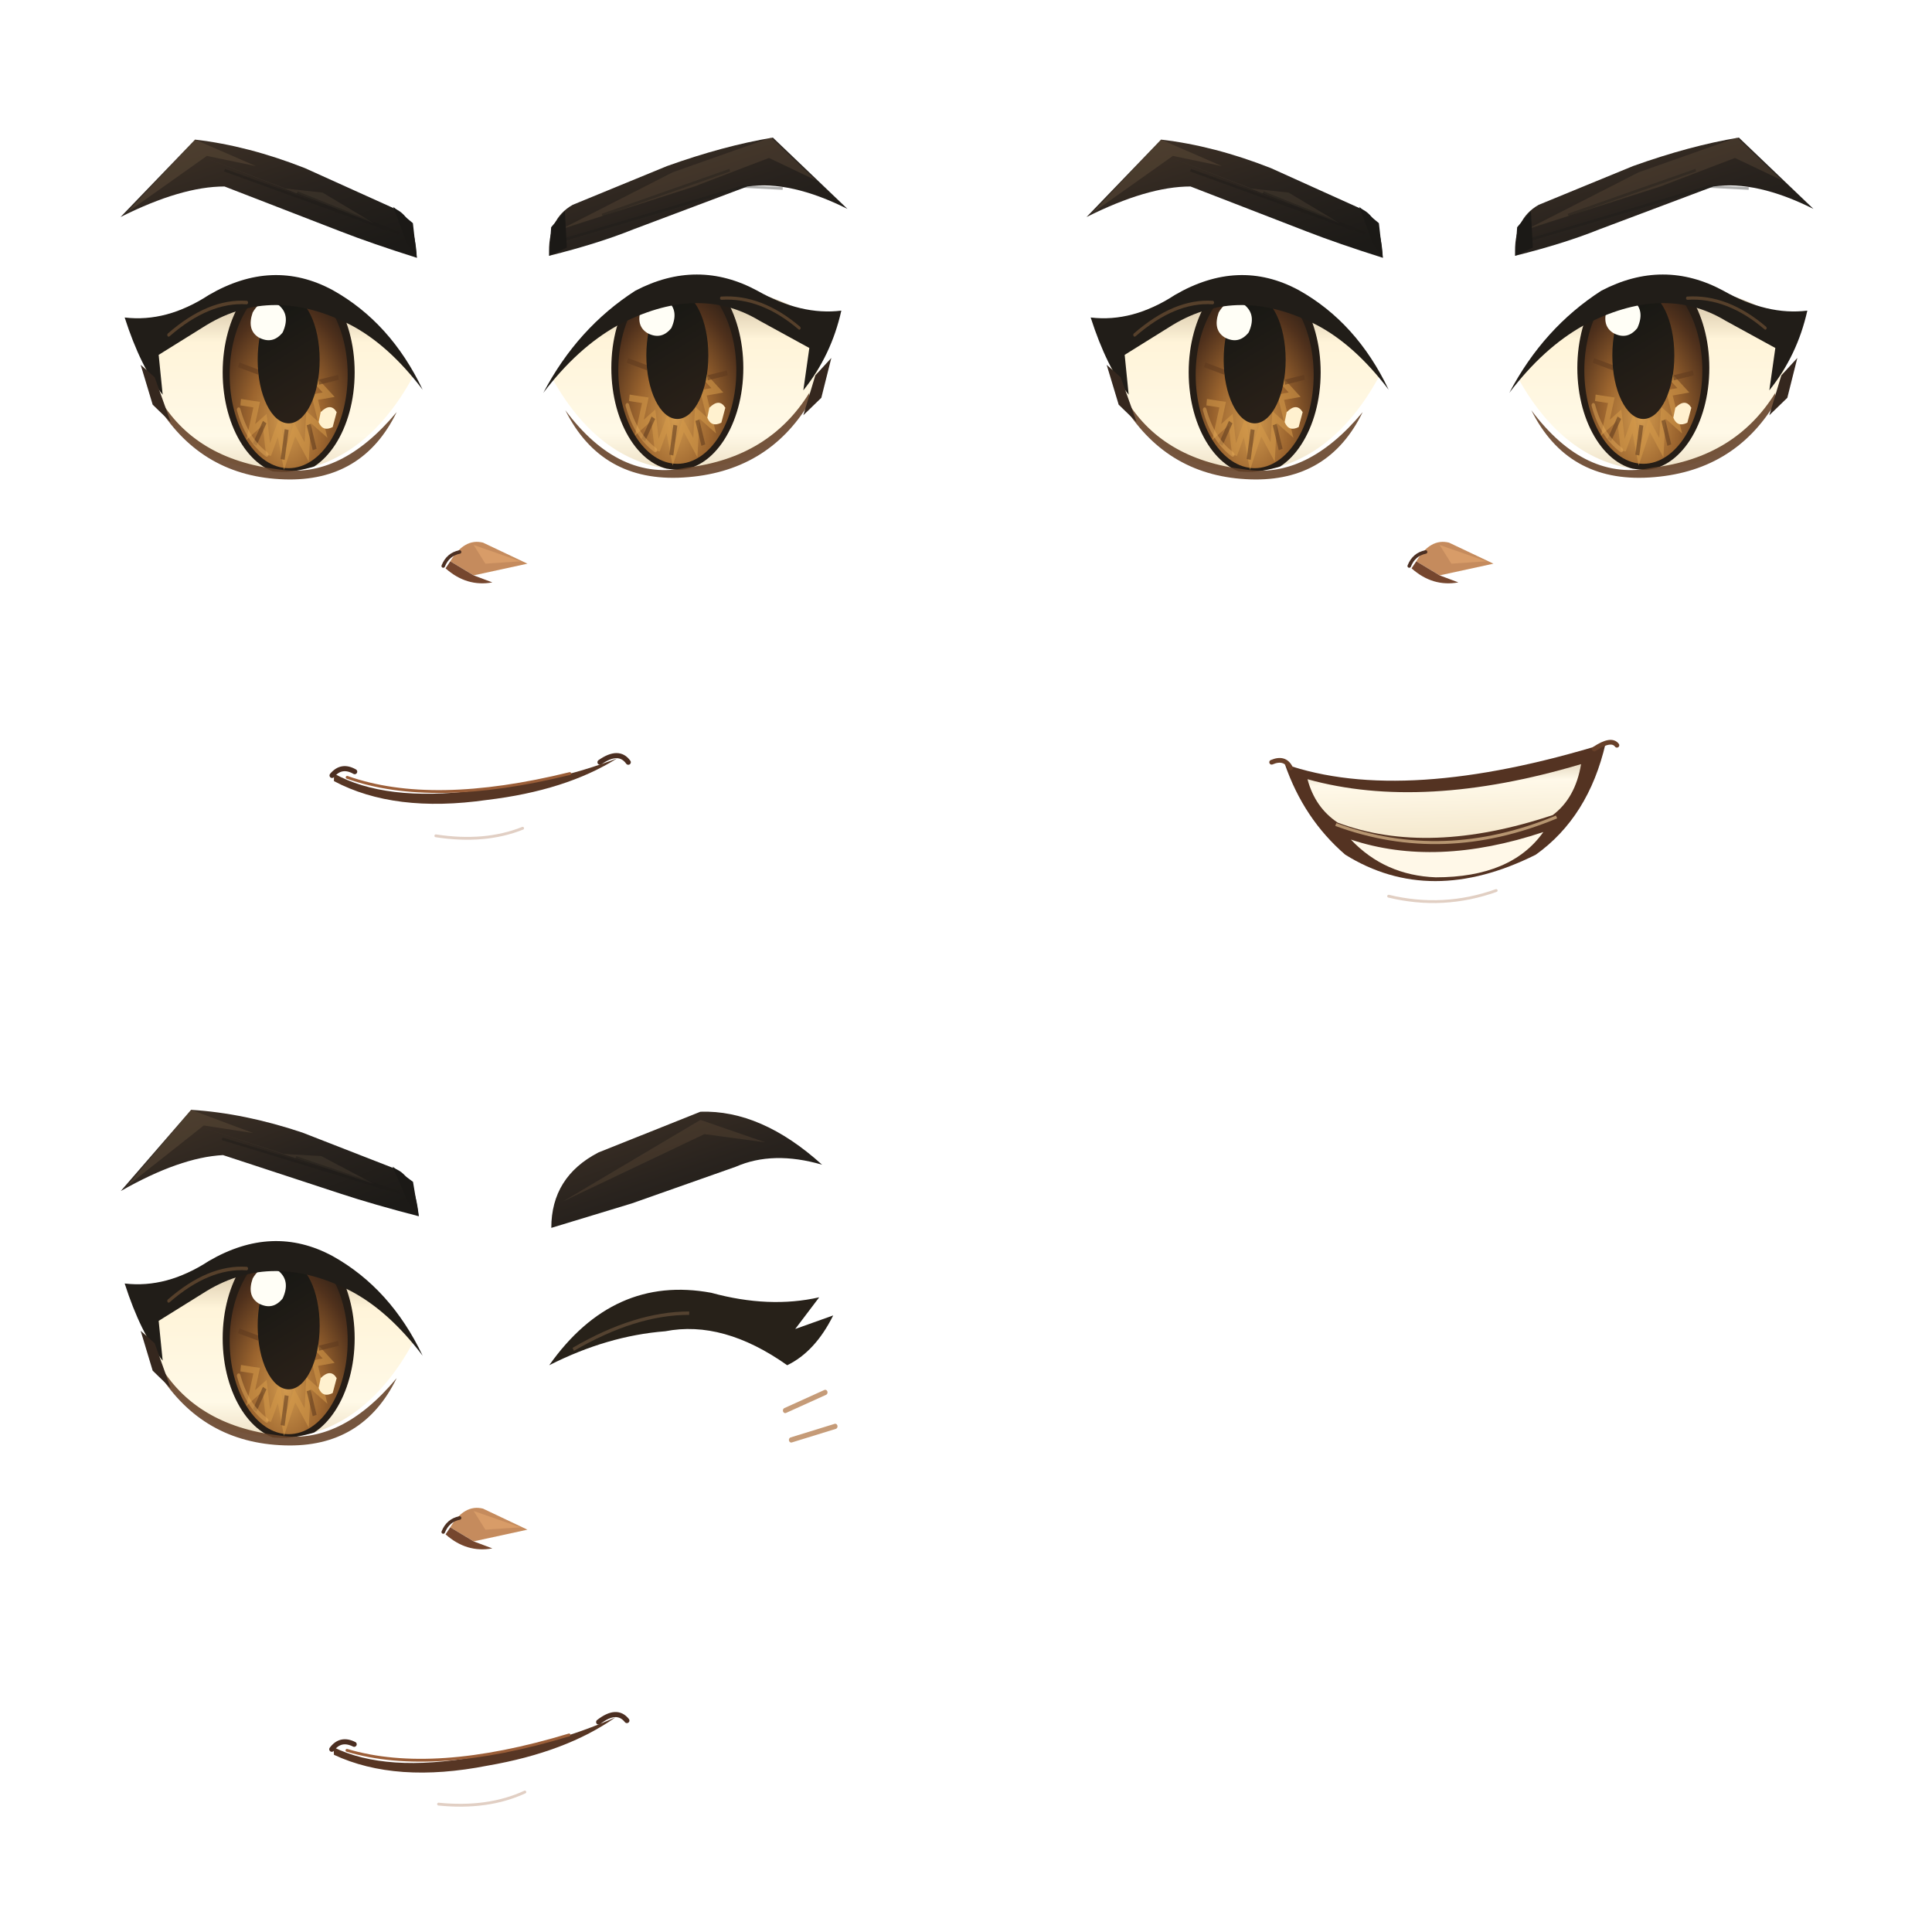
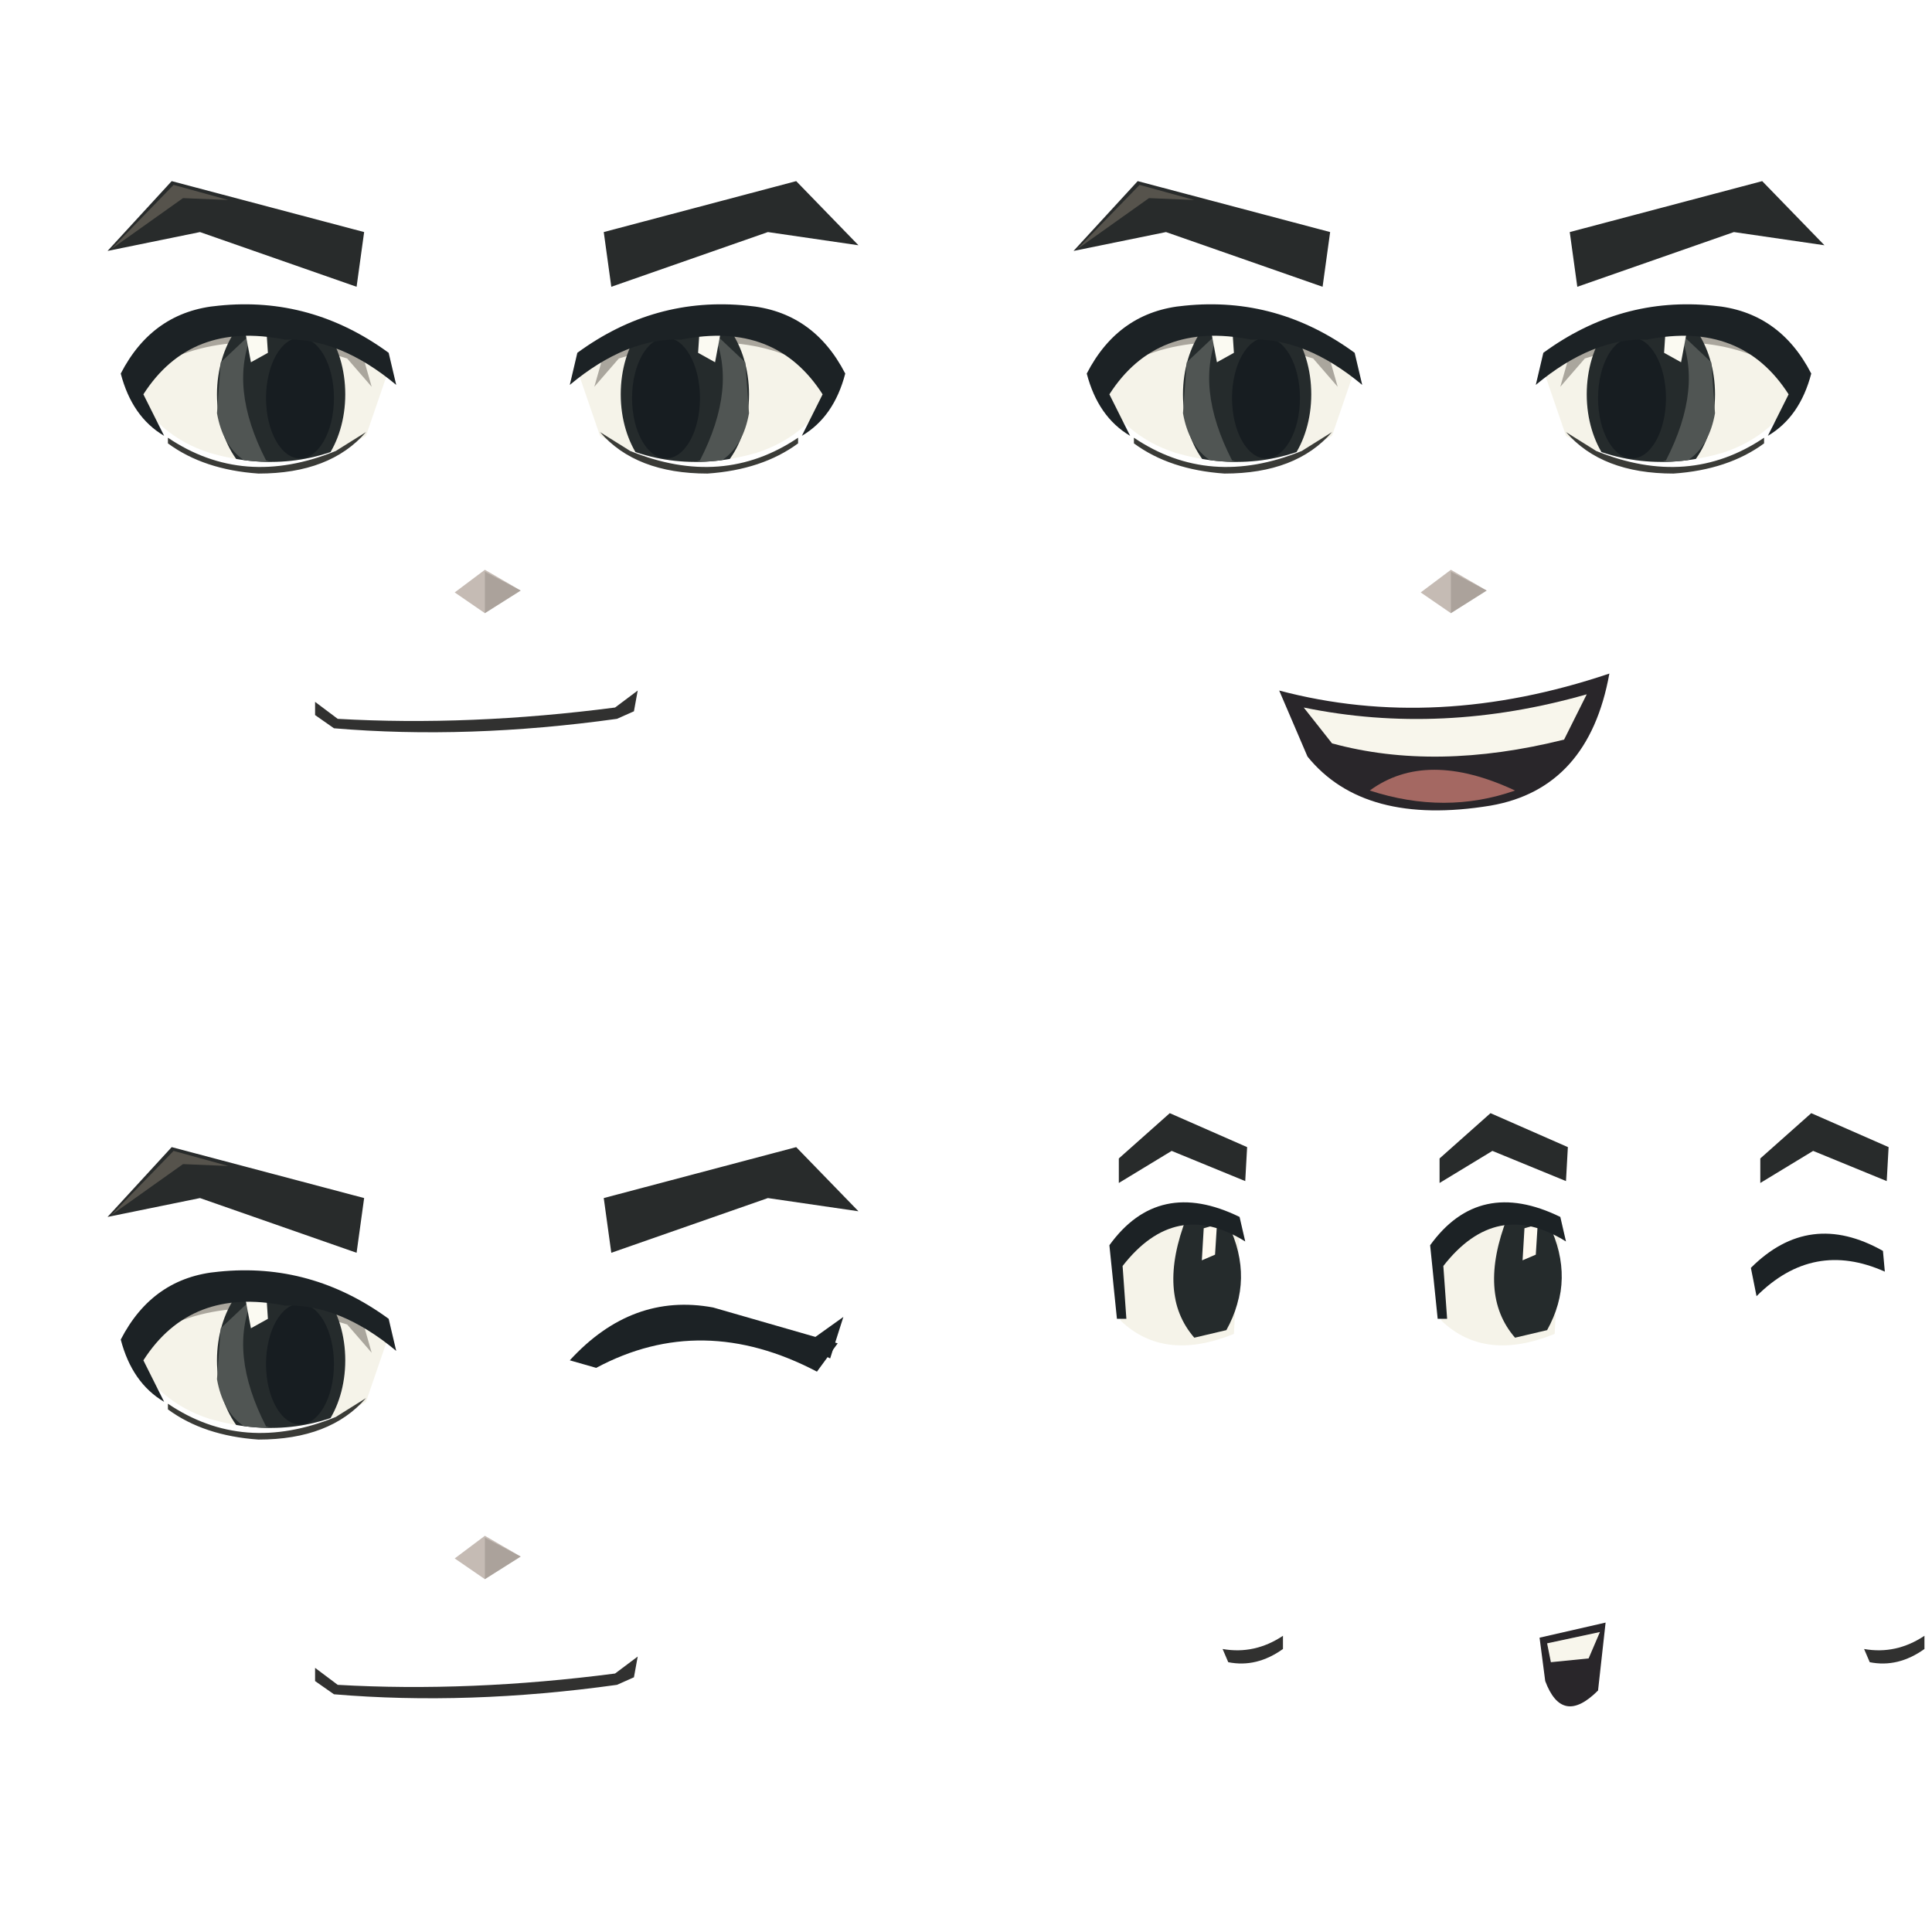
<svg xmlns="http://www.w3.org/2000/svg" width="1024" height="1024" viewBox="0 0 1024 1024">
  <defs>
-     <linearGradient id="brow" x1="0" y1="0" x2="0.8" y2="1">
-       <stop offset="0" stop-color="#413327" />
-       <stop offset="0.55" stop-color="#29231e" />
-       <stop offset="1" stop-color="#1c1a17" />
-     </linearGradient>
-     <linearGradient id="eye-white" x1="0" y1="0" x2="0" y2="1">
-       <stop offset="0" stop-color="#cbb99b" />
-       <stop offset="0.28" stop-color="#fff4d9" />
-       <stop offset="0.8" stop-color="#fff9e7" />
-       <stop offset="1" stop-color="#eee1c6" />
-     </linearGradient>
-     <radialGradient id="iris" cx="48%" cy="76%" r="80%">
-       <stop offset="0" stop-color="#d29a4e" />
-       <stop offset="0.4" stop-color="#9b642e" />
-       <stop offset="0.76" stop-color="#50311c" />
-       <stop offset="1" stop-color="#251c16" />
-     </radialGradient>
-     <linearGradient id="pupil" x1="0" y1="0" x2="0.3" y2="1">
-       <stop offset="0" stop-color="#141613" />
-       <stop offset="1" stop-color="#292018" />
-     </linearGradient>
-     <linearGradient id="teeth" x1="0" y1="0" x2="0.1" y2="1">
-       <stop offset="0" stop-color="#dbccb0" />
-       <stop offset="0.3" stop-color="#fff9e9" />
-       <stop offset="1" stop-color="#f5e9cf" />
-     </linearGradient>
-     <clipPath id="left-eye-clip">
-       <path d="M76 183 Q111 162 149 165 Q192 166 215 199 Q191 234 152 237 Q109 237 87 209 Z" />
+     <clipPath id="eye">
+       <path d="M69 204 Q92 165 145 170 Q182 174 206 196 L194 231 Q156 253 111 240 Q83 231 69 204Z" />
    </clipPath>
-     <clipPath id="right-eye-clip">
-       <path d="M436 180 Q402 159 363 164 Q321 167 297 200 Q321 234 360 236 Q402 236 425 207 Z" />
-     </clipPath>
-     <g id="iris-paint">
-       <ellipse cx="0" cy="0" rx="33" ry="41" fill="#251d16" />
-       <ellipse cx="0" cy="1" rx="29.5" ry="37.5" fill="url(#iris)" />
-       <path d="M-24 12l8 1 -3 11 7 -5 2 14 5 -11 3 13 5 -12 6 9 1 -14 7 5 -4 -13 7 -1 -8 -7" fill="none" stroke="#d49a49" stroke-width="2.6" opacity="0.56" />
-       <path d="M-25 -3l10 3M25 2l-10 2M-17 29l5 -9M13 31l-3 -10M-3 35l2 -12" fill="none" stroke="#5d381e" stroke-width="2" opacity="0.55" />
-       <ellipse cx="0" cy="-5" rx="15.5" ry="25.5" fill="url(#pupil)" />
-       <path d="M-18 -24 Q-13 -31 -5 -27 Q1 -23 -3 -16 Q-8 -11 -15 -14 Q-21 -17 -18 -24Z" fill="#fffef6" />
-       <path d="M16 16q5 -4 8 0l-2 6q-5 2 -7 -2Z" fill="#fff1cf" />
-       <path d="M-25 15Q-21 27 -11 33" fill="none" stroke="#e3aa59" stroke-width="1.8" stroke-linecap="round" opacity="0.5" />
+     <g id="left-eye">
+       <path d="M69 204 Q92 165 145 170 Q182 174 206 196 L194 231 Q156 253 111 240 Q83 231 69 204Z" fill="#f5f3e9" />
+       <path d="M78 197 Q120 170 184 190L197 205 193 191 147 169 98 177Z" fill="#aaa69d" />
+       <g clip-path="url(#eye)">
+         <ellipse cx="149" cy="209" rx="34" ry="48" fill="#252b2c" />
+         <path d="M134 176Q121 205 141 244L159 250Q121 253 115 219L117 192Z" fill="#505553" />
+         <ellipse cx="159" cy="211" rx="18" ry="32" fill="#171d21" />
+         <path d="M130 176l11 -4 1 15 -9 5Z" fill="#fbfaf2" />
+       </g>
+       <path d="M64 198Q81 165 116 162Q165 157 206 187L210 204Q180 179 151 180Q101 170 76 209L87 231Q70 221 64 198Z" fill="#1c2225" />
+       <path d="M89 232Q129 259 178 239L194 229Q175 251 137 251Q108 249 89 235Z" fill="#3a3b37" />
    </g>
-     <g id="left-eye" transform="translate(153 196) scale(1.06 1.32) translate(-153 -196)">
-       <path d="M76 183 Q111 162 149 165 Q192 166 215 199 Q191 234 152 237 Q109 237 87 209 Z" fill="url(#eye-white)" />
-       <g clip-path="url(#left-eye-clip)">
-         <use href="#iris-paint" transform="translate(153 197)" />
-       </g>
-       <path d="M71 175 Q92 177 113 166 Q145 151 175 164 Q204 177 220 204 Q203 186 184 178 Q145 162 112 178 L88 190 L90 206 Q79 195 71 175Z" fill="#211d18" />
-       <path d="M88 207 Q106 232 148 236 Q179 240 207 213 Q190 241 151 240 Q110 239 88 211Z" fill="#664329" opacity="0.9" />
-       <path d="M93 182Q113 168 132 169" fill="none" stroke="#56402b" stroke-width="1.4" stroke-linecap="round" />
-       <path d="M86 199l-7 -5 6 16 9 7Z" fill="#35271e" />
+     <g id="brows">
+       <path d="M57 133L91 96 193 123 189 152 106 123Z" fill="#282b2b" />
+       <path d="M455 130L422 96 320 123 324 152 407 123Z" fill="#282b2b" />
+       <path d="M59 132L92 98 121 106 97 105Z" fill="#56534c" />
    </g>
-     <g id="right-eye" transform="translate(359 195) scale(1.06 1.32) translate(-359 -195)">
-       <path d="M436 180 Q402 159 363 164 Q321 167 297 200 Q321 234 360 236 Q402 236 425 207 Z" fill="url(#eye-white)" />
-       <g clip-path="url(#right-eye-clip)">
-         <use href="#iris-paint" transform="translate(359 195)" />
-       </g>
-       <path d="M441 172 Q421 174 399 164 Q369 151 338 164 Q309 179 292 205 Q309 187 329 178 Q369 161 400 176 L425 187 L422 204 Q436 190 441 172Z" fill="#211d18" />
-       <path d="M425 205 Q405 231 364 235 Q330 241 303 212 Q321 241 362 239 Q404 237 425 209Z" fill="#664329" opacity="0.9" />
-       <path d="M420 179Q401 166 381 167" fill="none" stroke="#56402b" stroke-width="1.3" stroke-linecap="round" />
-       <path d="M428 198l8 -7 -5 16 -9 7Z" fill="#35271e" />
+     <g id="nose">
+       <path d="M241 314L257 302 276 313 257 325Z" fill="#755d4c" opacity=".42" />
+       <path d="M257 303L276 313 257 325Z" fill="#3f3e38" opacity=".20" />
    </g>
-     <g id="left-brow" transform="translate(145 101) scale(1.04 1.08) translate(-145 -110)">
-       <path d="M67 123 L105 85 Q132 88 161 99 L207 119 Q217 123 218 143 Q195 136 179 130 L120 108 Q98 108 67 123Z" fill="url(#brow)" />
-       <path d="M70 121L105 85 136 98 111 93Z" fill="#64513c" opacity="0.42" />
-       <path d="M105 92L196 126 170 111 151 109Z" fill="#72604a" opacity="0.22" />
-       <path d="M120 100L203 129M157 111l52 20" fill="none" stroke="#1b1916" stroke-width="1.3" opacity="0.4" />
-       <path d="M213 136l-7 -18 10 8 2 17Z" fill="#1b1916" />
+     <g id="smile">
+       <path d="M167 372L179 381Q249 385 326 375L338 366 336 377 327 381Q248 392 177 386L167 379Z" fill="#313130" />
    </g>
-     <g id="right-brow" transform="translate(367 101) scale(1.04 1.08) translate(-367 -110)">
-       <path d="M294 142 Q293 124 306 117 L354 98 Q383 88 408 84 L446 119 Q417 105 395 108 L337 129 Q319 136 294 142Z" fill="url(#brow)" />
-       <path d="M300 129L357 101 407 84 430 105 406 94 368 108Z" fill="#66513c" opacity="0.33" />
-       <path d="M302 134L393 108 413 109M321 122l65 -22" fill="none" stroke="#1b1916" stroke-width="1.3" opacity="0.35" />
-       <path d="M302 120l-7 8 -1 14 9 -4Z" fill="#1b1916" />
+     <g id="open-eyes">
+       <use href="#left-eye" />
+       <use href="#left-eye" transform="translate(512 0) scale(-1 1)" />
    </g>
-     <g id="nose" transform="translate(256 300) scale(1.24 1.24) translate(-256 -300)">
-       <path d="M242 298 Q248 288 256 290 L275 299 252 304Z" fill="#bd7c47" opacity="0.88" />
-       <path d="M242 298L252 304 260 307 Q249 309 240 301Z" fill="#75462e" />
-       <path d="M252 291L272 298 257 299Z" fill="#e0a46c" opacity="0.68" />
-       <path d="M239 300Q241 295 246 294" fill="none" stroke="#4c3023" stroke-width="1.5" stroke-linecap="round" />
+     <g id="grin">
+       <path d="M166 366Q249 388 341 357Q330 418 278 427Q211 438 181 401Z" fill="#29262a" />
+       <path d="M179 375Q252 390 329 368L317 392Q249 409 194 394Z" fill="#f8f6ec" />
+       <path d="M214 419Q244 397 291 419Q254 432 214 419Z" fill="#a46862" />
    </g>
-     <g id="smile" transform="translate(0 36)">
-       <path d="M177 374 Q204 389 252 383 Q293 379 327 366 Q300 383 258 388 Q209 395 177 378Z" fill="#573624" />
-       <path d="M184 376Q229 392 302 374" fill="none" stroke="#9b5e38" stroke-width="1.5" stroke-linecap="round" />
-       <path d="M176 375Q181 369 188 373" fill="none" stroke="#4b2e21" stroke-width="2.7" stroke-linecap="round" />
-       <path d="M318 368Q328 361 333 368" fill="none" stroke="#4b2e21" stroke-width="2.7" stroke-linecap="round" />
-       <path d="M231 407Q257 411 277 403" fill="none" stroke="#9b5e38" stroke-width="1.5" opacity="0.3" stroke-linecap="round" />
+     <g id="profile-eye">
+       <path d="M78 150Q101 114 145 139L142 195Q105 210 82 188Z" fill="#f5f3e9" />
+       <path d="M117 133Q101 174 121 197L138 193Q153 166 139 137Z" fill="#252b2c" />
+       <path d="M126 139l7 -2 -1 16 -7 3Z" fill="#fffaf0" />
+       <path d="M76 148Q102 112 145 133L148 146Q111 123 83 159L85 187 80 187Z" fill="#1c2225" />
+       <path d="M81 102L108 78 149 96 148 114 109 98 81 115Z" fill="#282b2b" />
    </g>
-     <g id="grin" transform="translate(0 36)">
-       <path d="M169 369 Q232 391 339 358 Q330 397 302 417 Q246 445 201 417 Q179 398 169 369Z" fill="#543322" />
-       <path d="M181 377 Q242 394 326 369 Q323 387 311 396 Q245 418 197 400 Q185 392 181 377Z" fill="url(#teeth)" />
-       <path d="M204 409 Q249 424 306 405 Q289 429 249 429 Q222 428 204 409Z" fill="#fff8e8" />
-       <path d="M196 401Q253 422 313 397" fill="none" stroke="#b69570" stroke-width="1.6" />
-       <path d="M172 371Q169 365 162 368M333 361q9 -6 12 -2" fill="none" stroke="#684029" stroke-width="2.5" stroke-linecap="round" />
-       <path d="M224 439Q253 446 281 436" fill="none" stroke="#a26741" stroke-width="1.5" opacity="0.32" stroke-linecap="round" />
-     </g>
-     <g id="wink-eye" transform="translate(360 196) scale(1.06 1.2) translate(-360 -196)">
-       <path d="M295 209Q327 169 376 177Q405 184 430 179L418 193 437 187 Q428 203 414 209 Q382 189 353 194 Q324 196 295 209Z" fill="#272119" />
-       <path d="M307 202Q338 186 365 186" fill="none" stroke="#66503a" stroke-width="1.5" opacity="0.7" />
-       <path d="M413 229l20 -8M416 242l22 -6" fill="none" stroke="#ad713f" stroke-width="2.3" stroke-linecap="round" opacity="0.7" />
-     </g>
-     <g id="wink-brow" transform="translate(365 101) scale(1.04 1.08) translate(-365 -110)">
-       <path d="M295 145Q295 120 319 108L371 88Q402 87 433 114Q408 107 389 115L336 133Z" fill="url(#brow)" />
-       <path d="M301 132L371 92 404 103 373 99Z" fill="#6a553e" opacity="0.3" />
+     <g id="profile-smile">
+       <path d="M136 362Q153 365 168 355L168 362Q154 372 139 369Z" fill="#313130" />
    </g>
  </defs>
-   <g id="focus">
-     <use href="#left-brow" />
-     <use href="#right-brow" />
-     <use href="#left-eye" />
-     <use href="#right-eye" />
+   <g>
+     <use href="#brows" />
+     <use href="#open-eyes" />
    <use href="#nose" />
    <use href="#smile" />
  </g>
-   <g id="big-grin" transform="translate(512 0)">
-     <use href="#left-brow" />
-     <use href="#right-brow" />
-     <use href="#left-eye" />
-     <use href="#right-eye" />
+   <g transform="translate(512 0)">
+     <use href="#brows" />
+     <use href="#open-eyes" />
    <use href="#nose" />
    <use href="#grin" />
  </g>
-   <g id="wink" transform="translate(0 512)">
-     <use href="#left-brow" transform="rotate(-3 145 115)" />
-     <use href="#wink-brow" />
+   <g transform="translate(0 512)">
+     <use href="#brows" />
    <use href="#left-eye" />
-     <use href="#wink-eye" />
+     <path d="M302 209Q335 173 378 181L444 200 433 215Q372 183 316 213Z" fill="#1c2225" />
+     <path d="M426 201l21 -15 -7 22Z" fill="#1c2225" />
    <use href="#nose" />
-     <use href="#smile" transform="rotate(-3 255 416)" />
+     <use href="#smile" />
+   </g>
+   <g transform="translate(512 512)">
+     <use href="#profile-eye" />
+     <use href="#profile-smile" />
+   </g>
+   <g transform="translate(682 512)">
+     <use href="#profile-eye" />
+     <path d="M134 356L169 348 165 384Q146 403 137 379Z" fill="#29262a" />
+     <path d="M138 359L166 353 160 367 140 369Z" fill="#f8f6ec" />
+   </g>
+   <g transform="translate(852 512)">
+     <path d="M76 160Q107 129 146 151L147 162Q109 145 79 175Z" fill="#1c2225" />
+     <path d="M81 102L108 78 149 96 148 114 109 98 81 115Z" fill="#282b2b" />
+     <use href="#profile-smile" />
  </g>
</svg>
